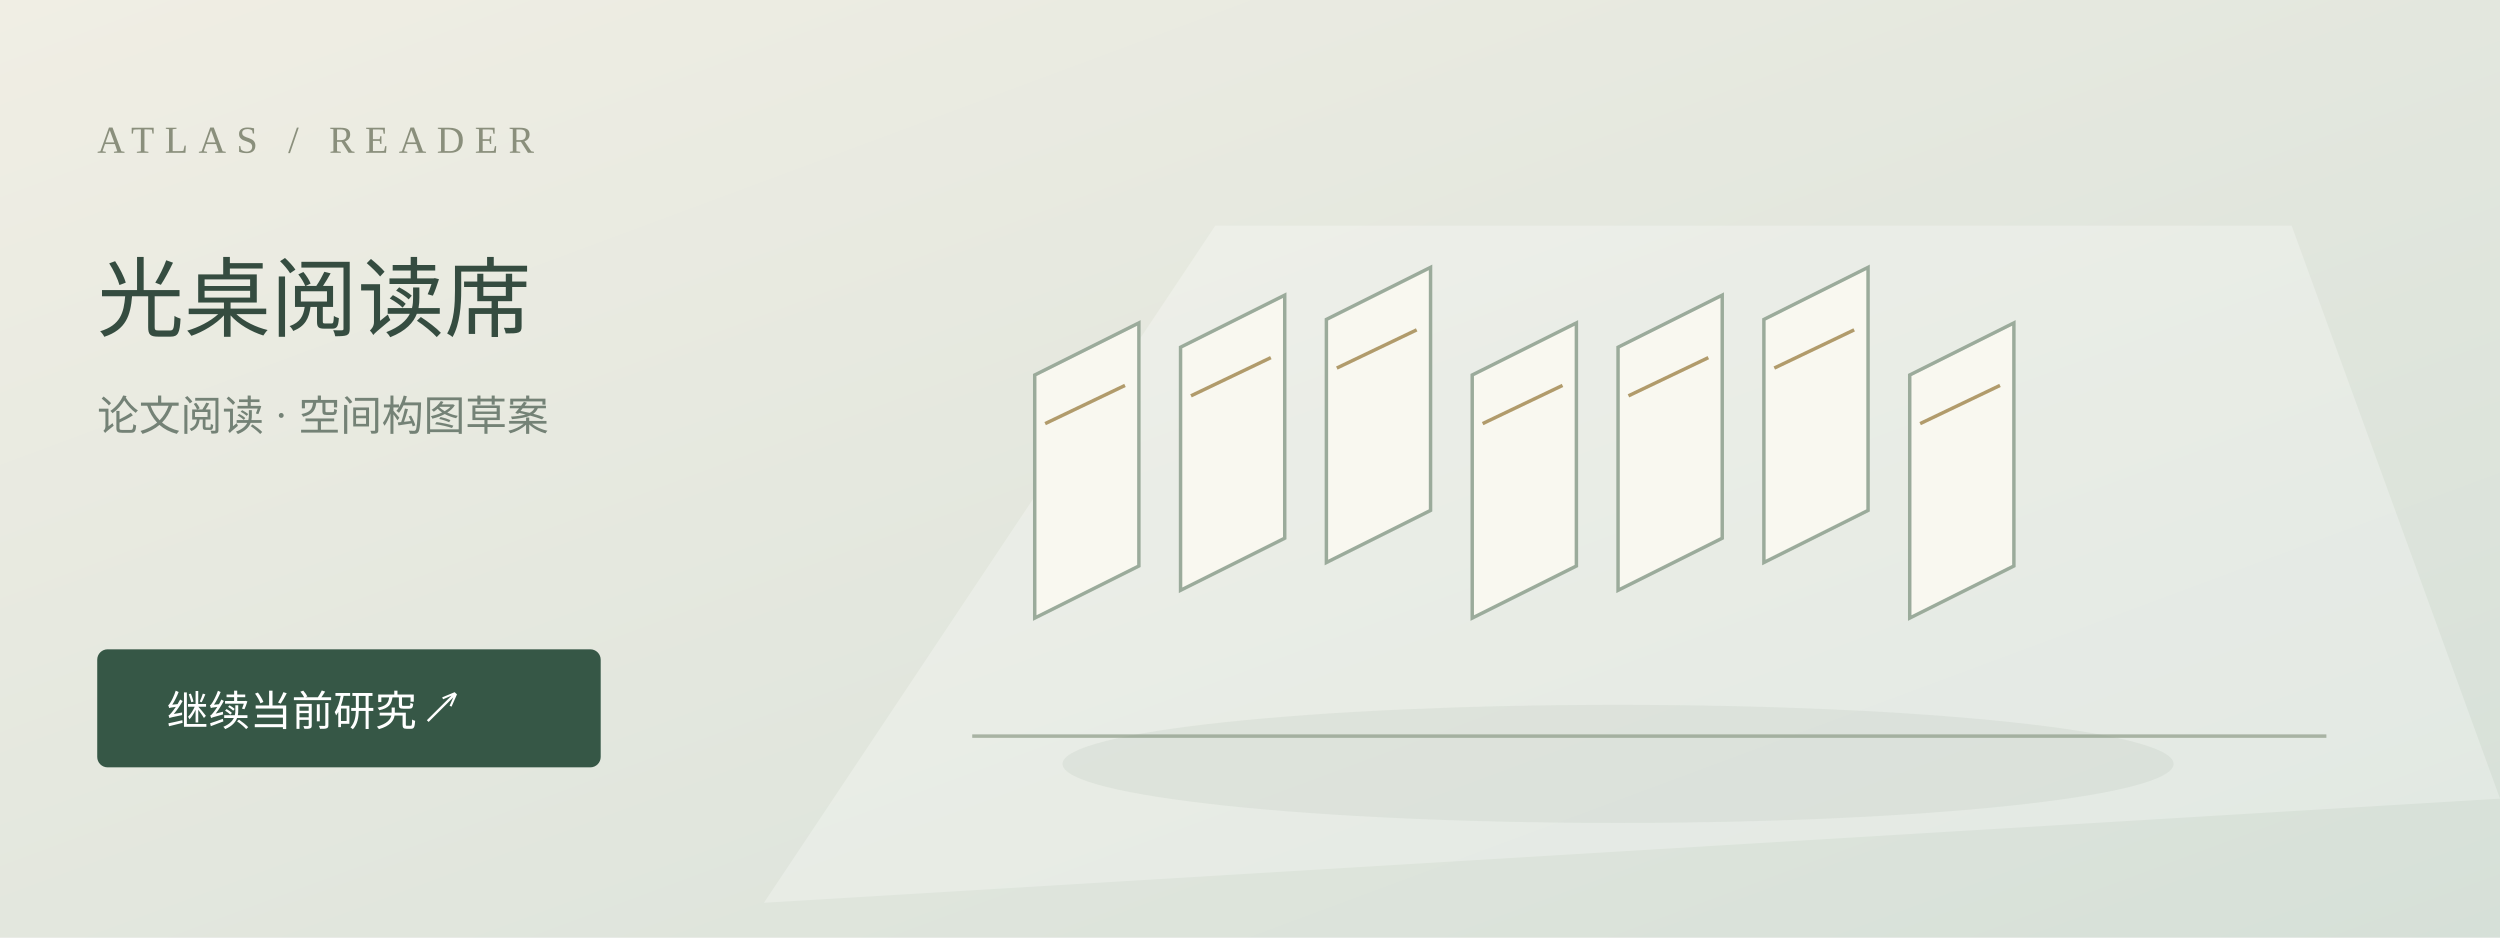
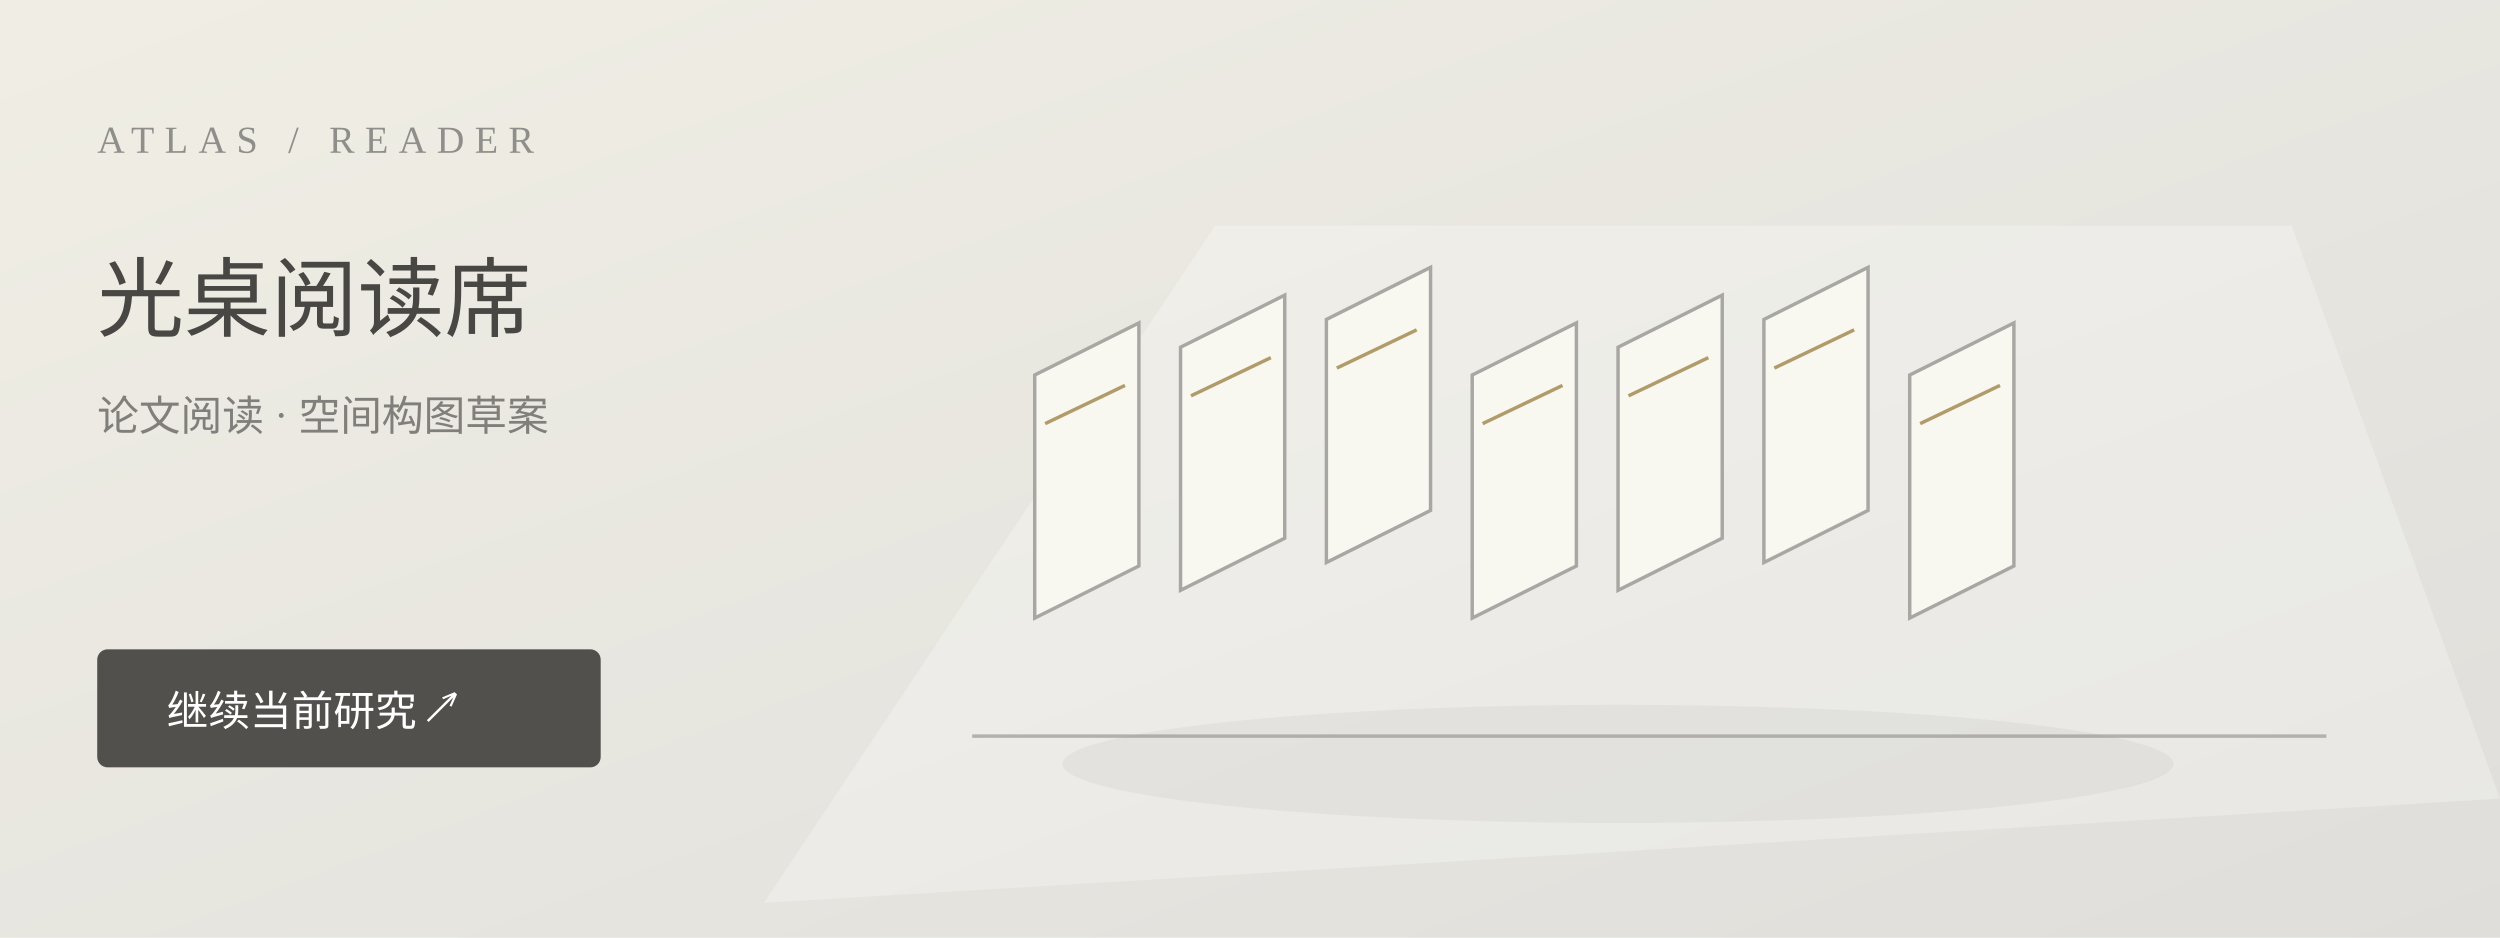
<svg xmlns="http://www.w3.org/2000/svg" viewBox="0 0 720 270">
  <defs>
    <linearGradient id="g9" x2="1" y2="1">
      <stop stop-color="#f0eee4" />
-       <stop offset="1" stop-color="#d6e0d8" />
+       <stop offset="1" stop-color="#dfdedb" />
    </linearGradient>
  </defs>
  <rect width="720" height="270" fill="url(#g9)" />
  <path d="M220 260L350 65H660L720 230" fill="#ffffff44" />
-   <path d="M280 212h390" stroke="#a8b3a3" />
-   <ellipse cx="466" cy="220" rx="160" ry="17" fill="#8c9d891b" />
-   <path d="M298 178l30 -15v-70l-30 15z" fill="#f9f8f0" stroke="#9bab9b" />
+   <path d="M280 212h390" stroke="#b2b1ae" />
+   <ellipse cx="466" cy="220" rx="160" ry="17" fill="#9a99961b" />
+   <path d="M298 178l30 -15v-70l-30 15z" fill="#f9f8f0" stroke="#a8a7a4" />
  <path d="M301 122l23 -11" stroke="#b19b6b" />
-   <path d="M340 170l30 -15v-70l-30 15z" fill="#f9f8f0" stroke="#9bab9b" />
+   <path d="M340 170l30 -15v-70l-30 15z" fill="#f9f8f0" stroke="#a8a7a4" />
  <path d="M343 114l23 -11" stroke="#b19b6b" />
-   <path d="M382 162l30 -15v-70l-30 15z" fill="#f9f8f0" stroke="#9bab9b" />
+   <path d="M382 162l30 -15v-70l-30 15z" fill="#f9f8f0" stroke="#a8a7a4" />
  <path d="M385 106l23 -11" stroke="#b19b6b" />
-   <path d="M424 178l30 -15v-70l-30 15z" fill="#f9f8f0" stroke="#9bab9b" />
+   <path d="M424 178l30 -15v-70l-30 15z" fill="#f9f8f0" stroke="#a8a7a4" />
  <path d="M427 122l23 -11" stroke="#b19b6b" />
-   <path d="M466 170l30 -15v-70l-30 15z" fill="#f9f8f0" stroke="#9bab9b" />
+   <path d="M466 170l30 -15v-70l-30 15z" fill="#f9f8f0" stroke="#a8a7a4" />
  <path d="M469 114l23 -11" stroke="#b19b6b" />
-   <path d="M508 162l30 -15v-70l-30 15z" fill="#f9f8f0" stroke="#9bab9b" />
+   <path d="M508 162l30 -15v-70l-30 15z" fill="#f9f8f0" stroke="#a8a7a4" />
  <path d="M511 106l23 -11" stroke="#b19b6b" />
-   <path d="M550 178l30 -15v-70l-30 15z" fill="#f9f8f0" stroke="#9bab9b" />
+   <path d="M550 178l30 -15v-70l-30 15z" fill="#f9f8f0" stroke="#a8a7a4" />
  <path d="M553 122l23 -11" stroke="#b19b6b" />
-   <text x="28" y="44" fill="#8a8f7c" font-size="11" letter-spacing="3">ATLAS / READER</text>
-   <text x="28" y="95" fill="#354c40" font-size="25">光桌阅读席</text>
-   <text x="28" y="124" fill="#748276" font-size="12">论文阅读 · 空间构图草案</text>
-   <rect x="28" y="187" width="145" height="34" rx="3" fill="#365746" />
+   <text x="28" y="44" fill="#8f8e8b" font-size="11" letter-spacing="3">ATLAS / READER</text>
+   <text x="28" y="95" fill="#484744" font-size="25">光桌阅读席</text>
+   <text x="28" y="124" fill="#807f7c" font-size="12">论文阅读 · 空间构图草案</text>
+   <rect x="28" y="187" width="145" height="34" rx="3" fill="#51504d" />
  <text x="48" y="209" fill="white" font-size="12">继续当前研究  ↗</text>
</svg>
